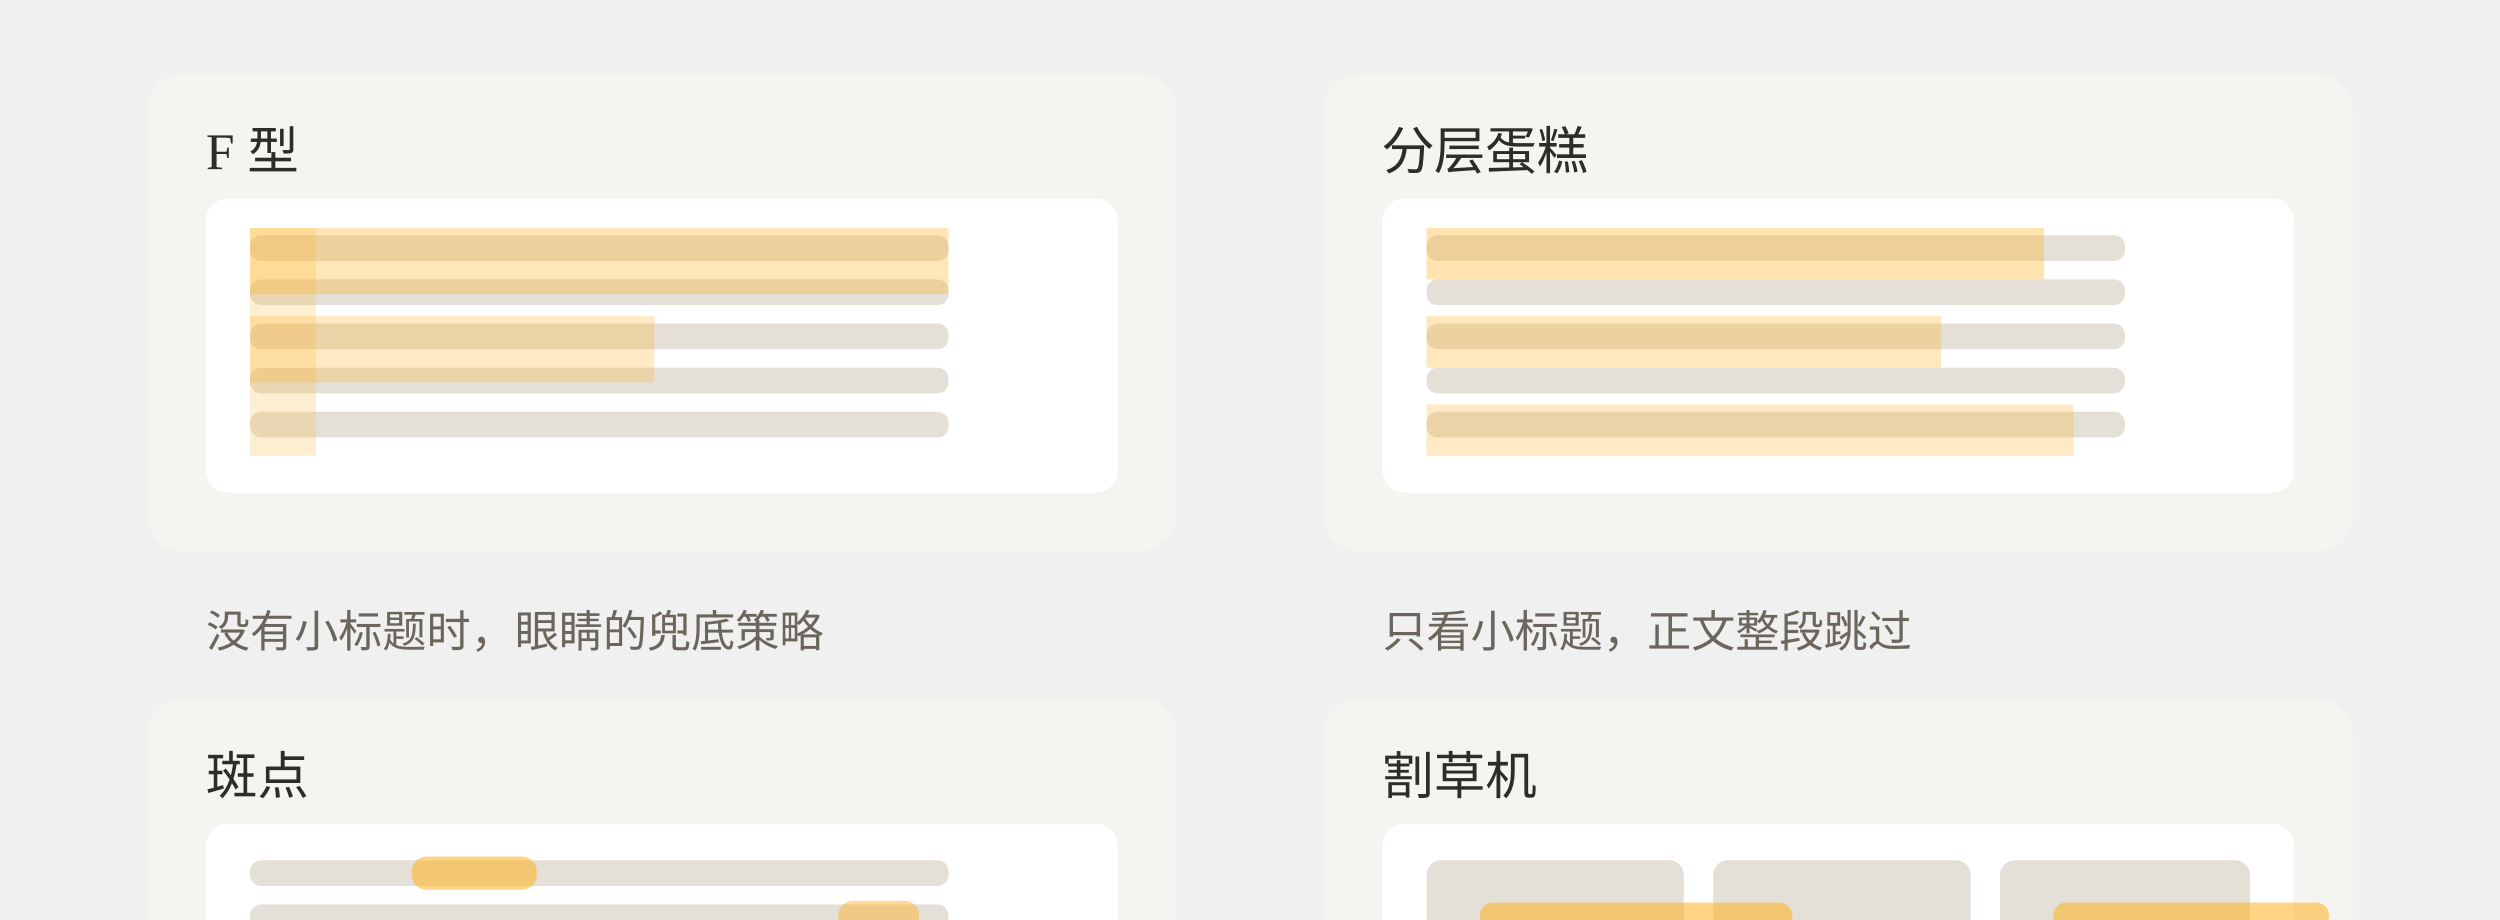
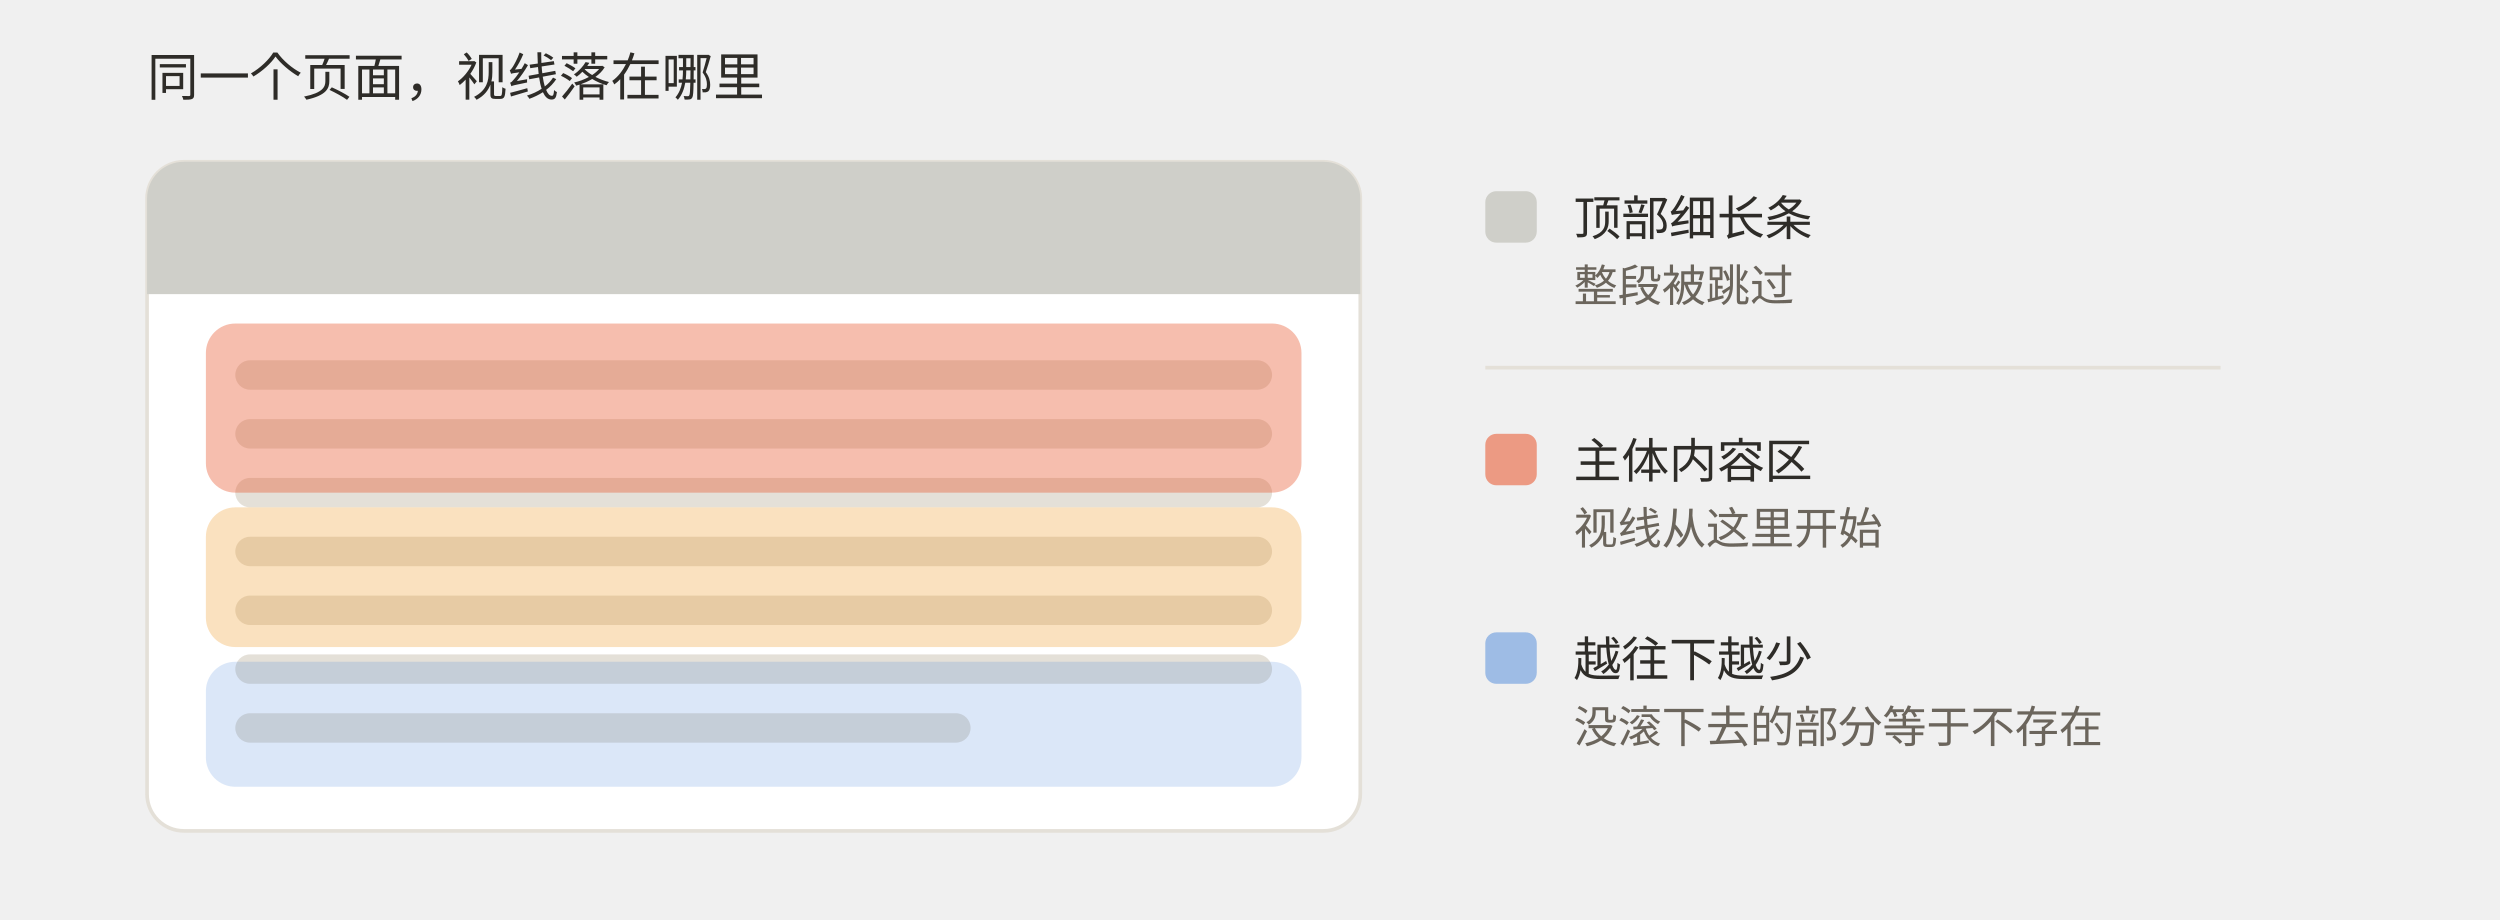
<svg xmlns="http://www.w3.org/2000/svg" viewBox="0 0 680 250" role="img" width="680" height="250">
-   <rect x="40" y="20" width="280" height="130" rx="10" fill="#F5F4F1" />
-   <text x="56" y="46" font-size="14" font-weight="500" fill="#2E2C28">
-     F 型
+   <text x="40" y="26" font-size="14" font-weight="500" fill="#2E2C28">
+     同一个页面，视线落在哪里
  </text>
-   <rect x="56" y="54" width="248" height="80" rx="6" fill="#FFFFFF" />
-   <rect x="68" y="64" width="190" height="7" rx="3" fill="#E4E0D8" />
-   <rect x="68" y="76" width="190" height="7" rx="3" fill="#E4E0D8" />
-   <rect x="68" y="88" width="190" height="7" rx="3" fill="#E4E0D8" />
-   <rect x="68" y="100" width="190" height="7" rx="3" fill="#E4E0D8" />
-   <rect x="68" y="112" width="190" height="7" rx="3" fill="#E4E0D8" />
-   <rect x="68" y="62" width="190" height="18" fill="#FFB020" fill-opacity="0.32" />
-   <rect x="68" y="86" width="110" height="18" fill="#FFB020" fill-opacity="0.26" />
-   <rect x="68" y="62" width="18" height="62" fill="#FFB020" fill-opacity="0.20" />
-   <text x="56" y="176" font-size="12" fill="#6B655C">
-     没有小标题时，眼睛的兜底策略
+   <rect x="40" y="44" width="330" height="182" rx="10" fill="#FFFFFF" stroke="#E4E0D8" />
+   <path d="M40,54 a10,10 0 0 1 10,-10 h310 a10,10 0 0 1 10,10 v26 h-330 z" fill="#CFCFC9" />
+   <rect x="64" y="98" width="282" height="8" rx="4" fill="#E4E0D8" />
+   <rect x="64" y="114" width="282" height="8" rx="4" fill="#E4E0D8" />
+   <rect x="64" y="130" width="282" height="8" rx="4" fill="#E4E0D8" />
+   <rect x="64" y="146" width="282" height="8" rx="4" fill="#E4E0D8" />
+   <rect x="64" y="162" width="282" height="8" rx="4" fill="#E4E0D8" />
+   <rect x="64" y="178" width="282" height="8" rx="4" fill="#E4E0D8" />
+   <rect x="64" y="194" width="200" height="8" rx="4" fill="#E4E0D8" />
+   <rect x="56" y="88" width="298" height="46" rx="8" fill="#E8542A" fill-opacity="0.38" />
+   <rect x="56" y="138" width="298" height="38" rx="8" fill="#EF9A2A" fill-opacity="0.30" />
+   <rect x="56" y="180" width="298" height="34" rx="8" fill="#3B7DD8" fill-opacity="0.18" />
+   <rect x="404" y="52" width="14" height="14" rx="3" fill="#CFCFC9" />
+   <text x="428" y="64" font-size="13" fill="#2E2C28">
+     顶部细长条
  </text>
-   <rect x="360" y="20" width="280" height="130" rx="10" fill="#F5F4F1" />
-   <text x="376" y="46" font-size="14" font-weight="500" fill="#2E2C28">
-     分层蛋糕
+   <text x="428" y="82" font-size="12" fill="#6B655C">
+     整段被跳过
  </text>
-   <rect x="376" y="54" width="248" height="80" rx="6" fill="#FFFFFF" />
-   <rect x="388" y="64" width="190" height="7" rx="3" fill="#E4E0D8" />
-   <rect x="388" y="76" width="190" height="7" rx="3" fill="#E4E0D8" />
-   <rect x="388" y="88" width="190" height="7" rx="3" fill="#E4E0D8" />
-   <rect x="388" y="100" width="190" height="7" rx="3" fill="#E4E0D8" />
-   <rect x="388" y="112" width="190" height="7" rx="3" fill="#E4E0D8" />
-   <rect x="388" y="62" width="168" height="14" fill="#FFB020" fill-opacity="0.34" />
-   <rect x="388" y="86" width="140" height="14" fill="#FFB020" fill-opacity="0.30" />
-   <rect x="388" y="110" width="176" height="14" fill="#FFB020" fill-opacity="0.26" />
-   <text x="376" y="176" font-size="12" fill="#6B655C">
-     只看小标题，正文整段跳过
+   <line x1="404" y1="100" x2="604" y2="100" stroke="#E4E0D8" stroke-width="1" />
+   <rect x="404" y="118" width="14" height="14" rx="3" fill="#E8542A" fill-opacity="0.55" />
+   <text x="428" y="130" font-size="13" fill="#2E2C28">
+     主体内容区
  </text>
-   <g transform="translate(0,20)">
-     <rect x="40" y="170" width="280" height="130" rx="10" fill="#F5F4F1" />
-     <text x="56" y="196" font-size="14" font-weight="500" fill="#2E2C28">
-       斑点
-     </text>
-     <rect x="56" y="204" width="248" height="80" rx="6" fill="#FFFFFF" />
-     <rect x="68" y="214" width="190" height="7" rx="3" fill="#E4E0D8" />
-     <rect x="68" y="226" width="190" height="7" rx="3" fill="#E4E0D8" />
-     <rect x="68" y="238" width="190" height="7" rx="3" fill="#E4E0D8" />
-     <rect x="68" y="250" width="190" height="7" rx="3" fill="#E4E0D8" />
-     <rect x="68" y="262" width="190" height="7" rx="3" fill="#E4E0D8" />
-     <rect x="112" y="213" width="34" height="9" rx="4" fill="#FFB020" fill-opacity="0.55" />
-     <rect x="196" y="237" width="28" height="9" rx="4" fill="#FFB020" fill-opacity="0.55" />
-     <rect x="86" y="261" width="38" height="9" rx="4" fill="#FFB020" fill-opacity="0.55" />
-     <rect x="228" y="225" width="22" height="9" rx="4" fill="#FFB020" fill-opacity="0.45" />
-     <text x="56" y="326" font-size="12" fill="#6B655C">
-       只在找某个特定的词或数字
-     </text>
-     <rect x="360" y="170" width="280" height="130" rx="10" fill="#F5F4F1" />
-     <text x="376" y="196" font-size="14" font-weight="500" fill="#2E2C28">
-       割草机
-     </text>
-     <rect x="376" y="204" width="248" height="80" rx="6" fill="#FFFFFF" />
-     <rect x="388" y="214" width="70" height="30" rx="4" fill="#E4E0D8" />
-     <rect x="466" y="214" width="70" height="30" rx="4" fill="#E4E0D8" />
-     <rect x="544" y="214" width="68" height="30" rx="4" fill="#E4E0D8" />
-     <rect x="388" y="252" width="70" height="30" rx="4" fill="#E4E0D8" />
-     <rect x="466" y="252" width="70" height="30" rx="4" fill="#E4E0D8" />
-     <rect x="544" y="252" width="68" height="30" rx="4" fill="#E4E0D8" />
-     <polyline points="406,229 484,229 484,267 562,267 562,229 630,229" fill="none" stroke="#FFB020" stroke-opacity="0.55" stroke-width="7" stroke-linejoin="round" stroke-linecap="round" />
-     <text x="376" y="326" font-size="12" fill="#6B655C">
-       格子、卡片、图文交替的页面
-     </text>
-   </g>
+   <text x="428" y="148" font-size="12" fill="#6B655C">
+     视线从这里开始
+   </text>
+   <rect x="404" y="172" width="14" height="14" rx="3" fill="#3B7DD8" fill-opacity="0.45" />
+   <text x="428" y="184" font-size="13" fill="#2E2C28">
+     越往下越少
+   </text>
+   <text x="428" y="202" font-size="12" fill="#6B655C">
+     没滚下去的部分等于不存在
+   </text>
</svg>
